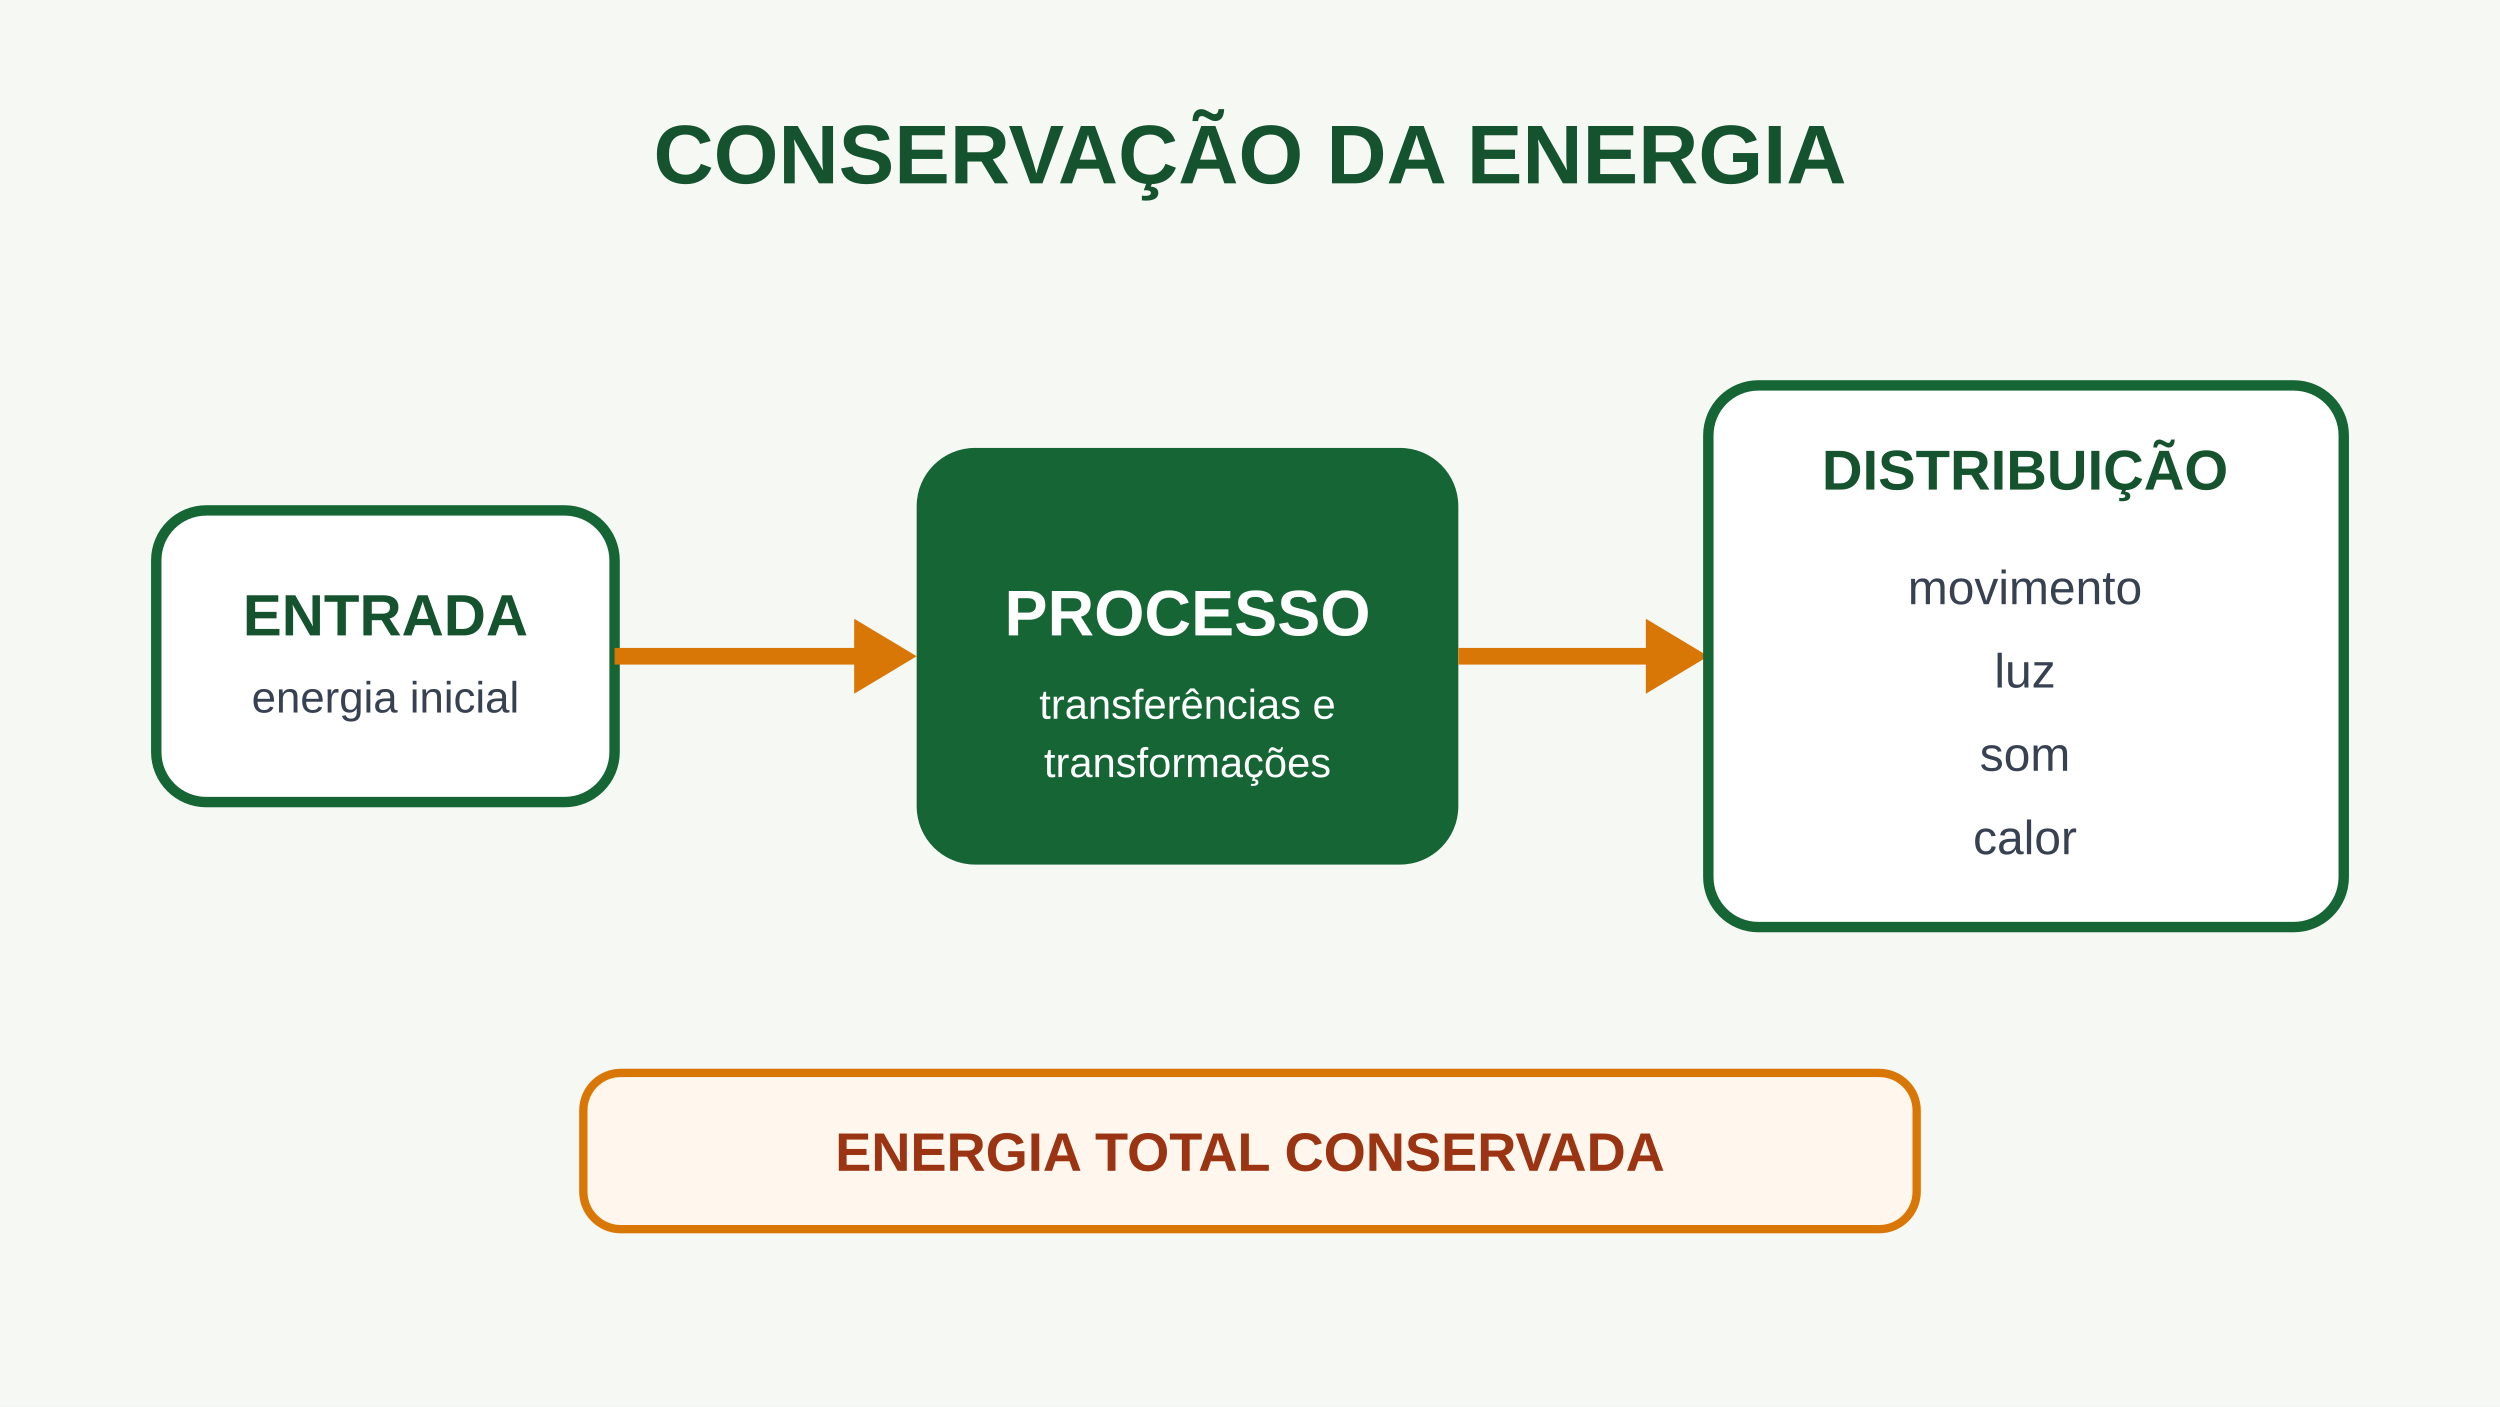
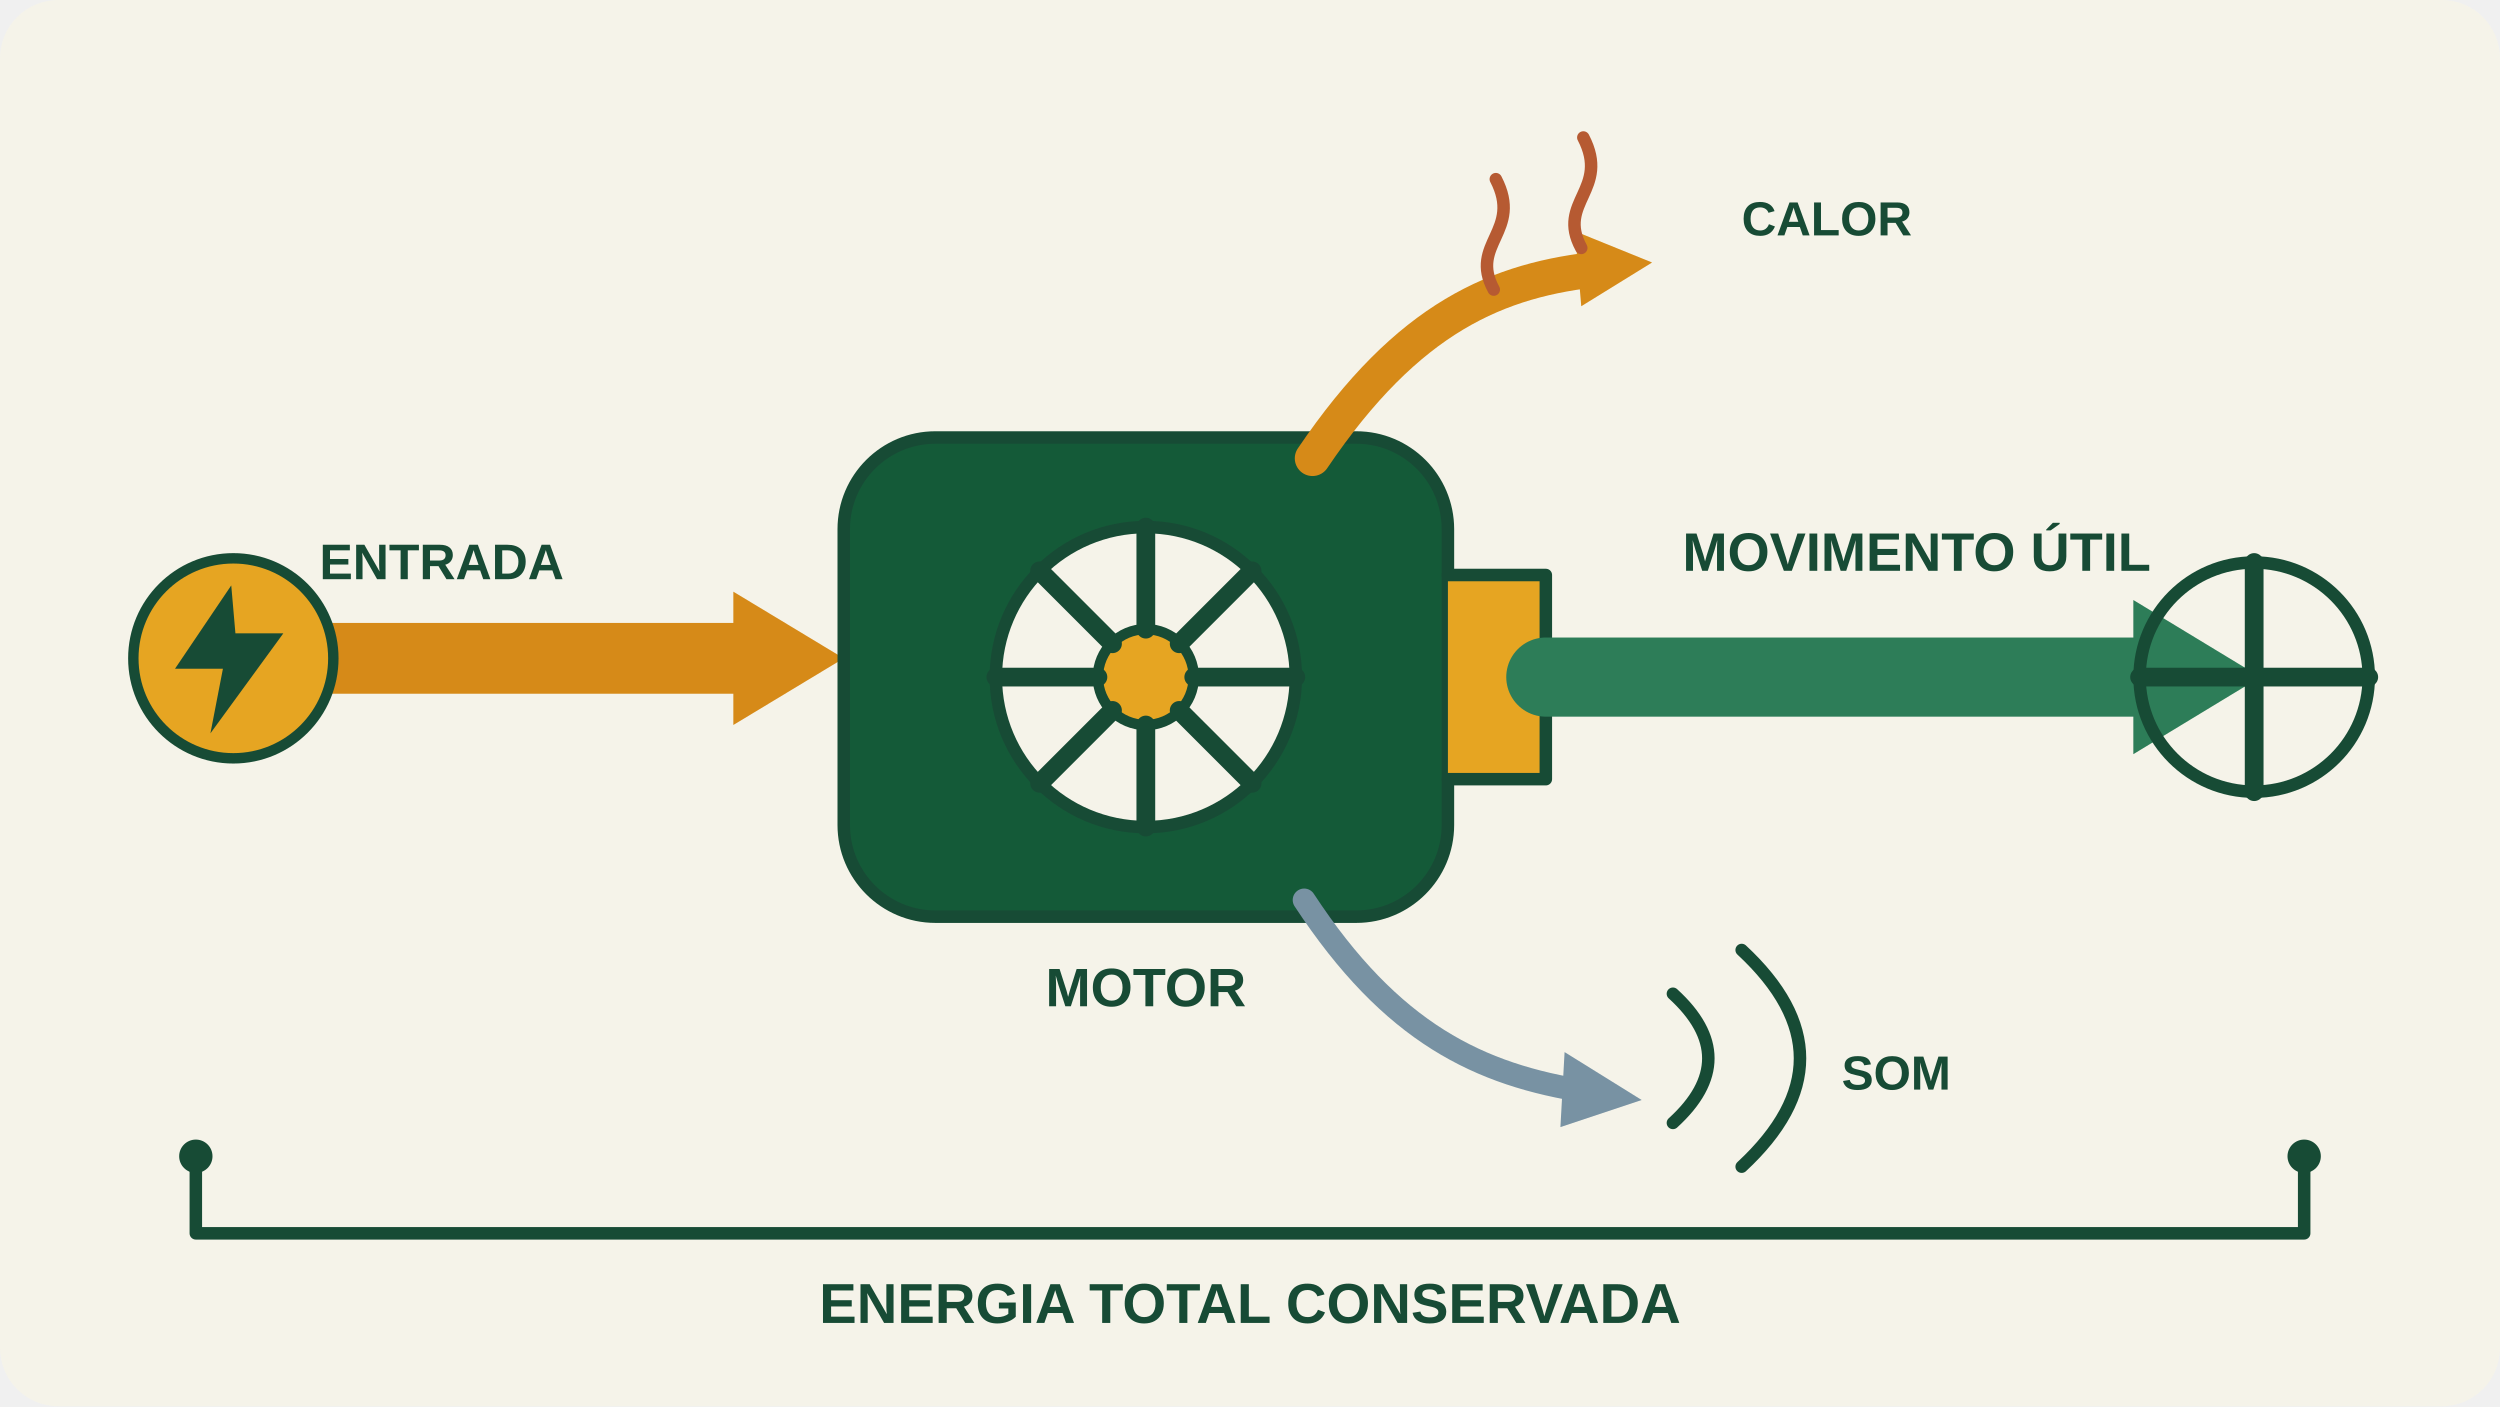
- <svg xmlns="http://www.w3.org/2000/svg" width="1200" height="675" viewBox="0 0 1200 675" role="img" aria-labelledby="title desc">
-   <rect width="1200" height="675" fill="#f6f8f4" />
-   <text x="600" y="88" text-anchor="middle" fill="#14532d" font-family="Arial, sans-serif" font-size="40" font-weight="700">CONSERVAÇÃO DA ENERGIA</text>
-   <g font-family="Arial, sans-serif" text-anchor="middle">
-     <rect x="75" y="245" width="220" height="140" rx="24" fill="#ffffff" stroke="#166534" stroke-width="5" />
-     <text x="185" y="305" fill="#14532d" font-size="28" font-weight="700">ENTRADA</text>
-     <text x="185" y="342" fill="#374151" font-size="21">energia inicial</text>
-     <path d="M295 315h130" stroke="#d97706" stroke-width="8" />
-     <path d="M410 297l30 18-30 18z" fill="#d97706" />
-     <rect x="440" y="215" width="260" height="200" rx="28" fill="#166534" />
-     <text x="570" y="305" fill="#ffffff" font-size="31" font-weight="700">PROCESSO</text>
-     <text x="570" y="345" fill="#ffffff" font-size="20">transferências e</text>
-     <text x="570" y="373" fill="#ffffff" font-size="20">transformações</text>
-     <path d="M700 315h105" stroke="#d97706" stroke-width="8" />
-     <path d="M790 297l30 18-30 18z" fill="#d97706" />
-     <rect x="820" y="185" width="305" height="260" rx="24" fill="#ffffff" stroke="#166534" stroke-width="5" />
-     <text x="972" y="235" fill="#14532d" font-size="27" font-weight="700">DISTRIBUIÇÃO</text>
-     <text x="972" y="290" fill="#374151" font-size="23">movimento</text>
-     <text x="972" y="330" fill="#374151" font-size="23">luz</text>
-     <text x="972" y="370" fill="#374151" font-size="23">som</text>
-     <text x="972" y="410" fill="#374151" font-size="23">calor</text>
-     <rect x="280" y="515" width="640" height="75" rx="18" fill="#fff7ed" stroke="#d97706" stroke-width="4" />
-     <text x="600" y="562" fill="#9a3412" font-size="26" font-weight="700">ENERGIA TOTAL CONSERVADA</text>
+ <svg xmlns="http://www.w3.org/2000/svg" width="1200" height="675" viewBox="0 0 1200 675" role="img" aria-labelledby="conservacao-title conservacao-desc">
+   <rect width="1200" height="675" rx="28" fill="#f5f3e9" />
+   <path d="M93 316h270" fill="none" stroke="#d68a18" stroke-width="34" stroke-linecap="round" />
+   <path d="m352 284 53 32-53 32z" fill="#d68a18" />
+   <circle cx="112" cy="316" r="48" fill="#e6a522" stroke="#174b35" stroke-width="5" />
+   <path d="M111 281 84 321h23l-6 31 35-48h-23z" fill="#174b35" />
+   <text x="212" y="278" fill="#174b35" font-family="Arial, sans-serif" font-size="24" font-weight="700" text-anchor="middle">ENTRADA</text>
+   <g stroke="#174b35" stroke-linecap="round" stroke-linejoin="round">
+     <rect x="405" y="210" width="290" height="230" rx="44" fill="#145a38" stroke-width="6" />
+     <circle cx="550" cy="325" r="72" fill="#f5f3e9" stroke-width="6" />
+     <circle cx="550" cy="325" r="23" fill="#e6a522" stroke-width="5" />
+     <path d="M550 253v49m0 46v49m-72-72h49m46 0h49m-123-51 35 35m32 32 35 35m0-102-35 35m-32 32-35 35" fill="none" stroke="#174b35" stroke-width="9" />
+     <path d="M695 276h47v98h-47" fill="#e6a522" stroke-width="6" />
+     <text x="550" y="483" fill="#174b35" stroke="none" font-family="Arial, sans-serif" font-size="26" font-weight="700" text-anchor="middle">MOTOR</text>
  </g>
+   <path d="M742 325h300" fill="none" stroke="#2d7d58" stroke-width="38" stroke-linecap="round" />
+   <path d="m1024 288 61 37-61 37z" fill="#2d7d58" />
+   <g fill="none" stroke="#174b35" stroke-linecap="round">
+     <circle cx="1082" cy="325" r="55" stroke-width="6" />
+     <path d="M1082 270v110m-55-55h110" stroke-width="9" />
+   </g>
+   <text x="920" y="274" fill="#174b35" font-family="Arial, sans-serif" font-size="26" font-weight="700" text-anchor="middle">MOVIMENTO ÚTIL</text>
+   <path d="M630 220c46-68 89-86 139-91" fill="none" stroke="#d68a18" stroke-width="17" stroke-linecap="round" />
+   <path d="m756 111 37 15-34 21z" fill="#d68a18" />
+   <path d="M717 139c-12-22 14-28 1-53m41 33c-12-22 14-28 1-53" fill="none" stroke="#b65a32" stroke-width="6" stroke-linecap="round" />
+   <text x="836" y="113" fill="#174b35" font-family="Arial, sans-serif" font-size="23" font-weight="700">CALOR</text>
+   <path d="M626 432c42 64 84 84 136 92" fill="none" stroke="#7892a3" stroke-width="11" stroke-linecap="round" />
+   <path d="m751 505 37 23-39 13z" fill="#7892a3" />
+   <path d="M803 477q34 31 0 62m33-83q56 52 0 104" fill="none" stroke="#174b35" stroke-width="6" stroke-linecap="round" />
+   <text x="884" y="523" fill="#174b35" font-family="Arial, sans-serif" font-size="23" font-weight="700">SOM</text>
+   <path d="M94 555v37h1012v-37" fill="none" stroke="#174b35" stroke-width="6" stroke-linecap="round" stroke-linejoin="round" />
+   <circle cx="94" cy="555" r="8" fill="#174b35" />
+   <circle cx="1106" cy="555" r="8" fill="#174b35" />
+   <text x="600" y="635" fill="#174b35" font-family="Arial, sans-serif" font-size="27" font-weight="700" text-anchor="middle">ENERGIA TOTAL CONSERVADA</text>
</svg>
